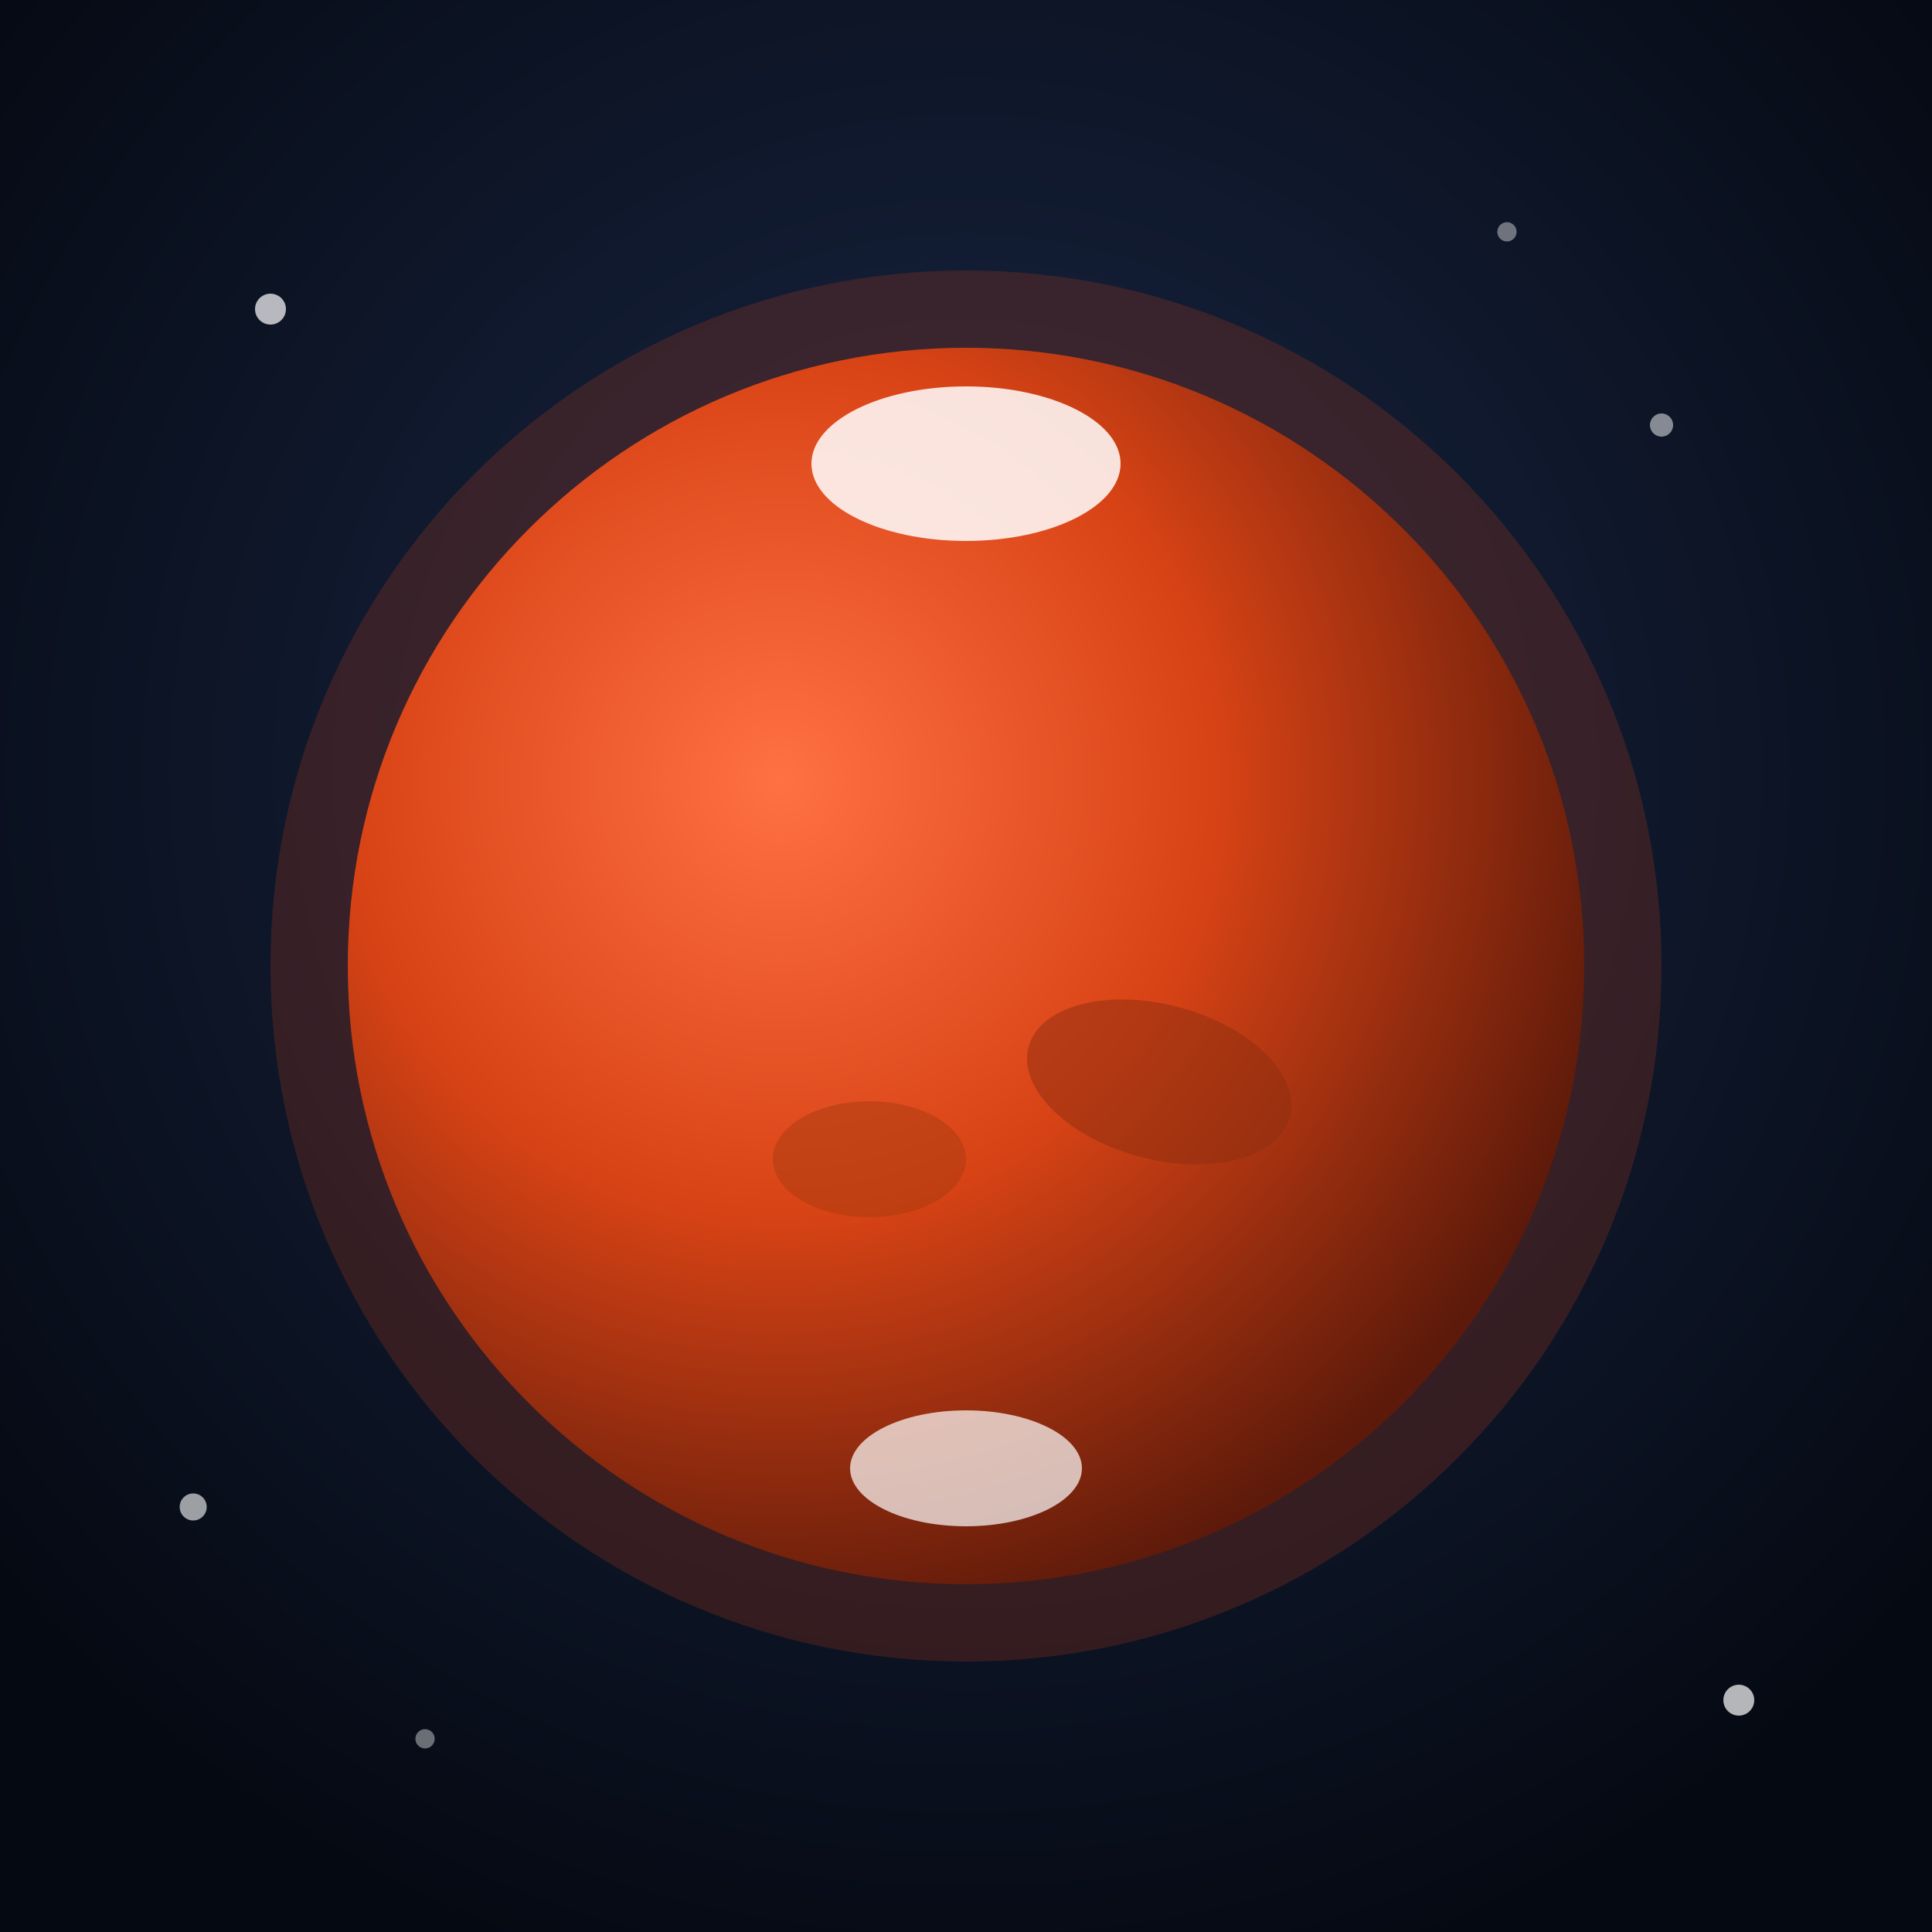
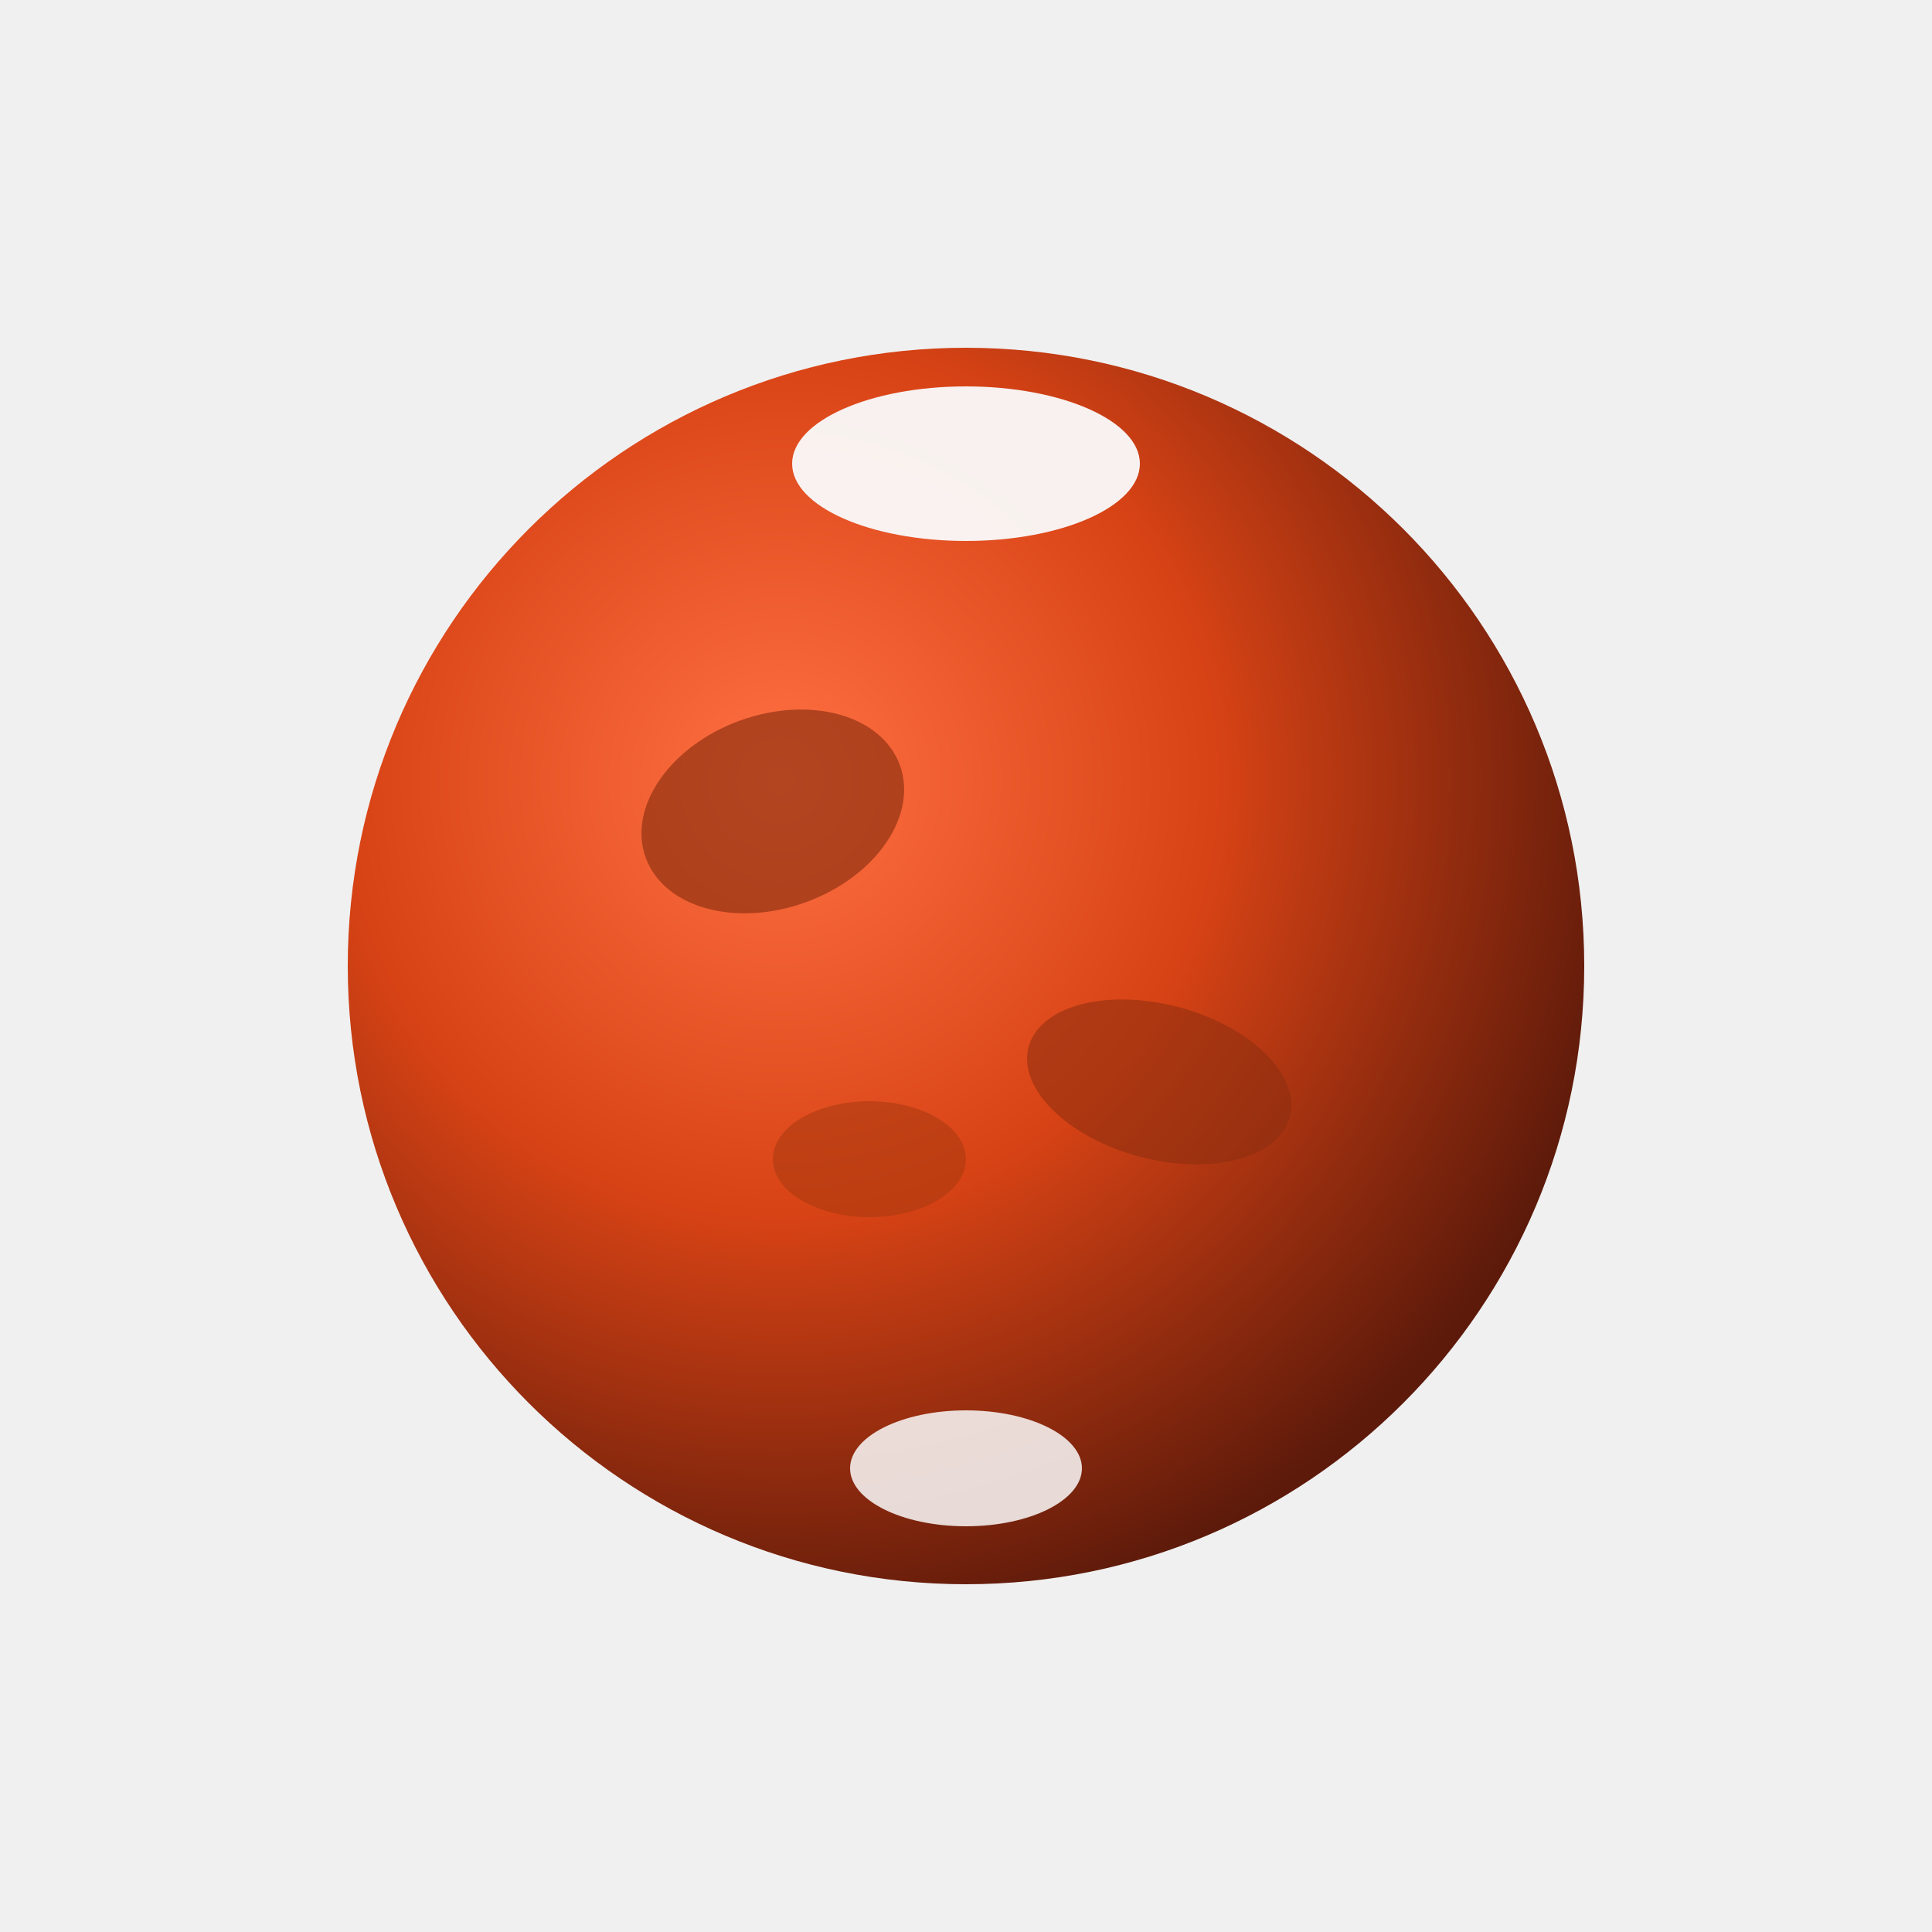
<svg xmlns="http://www.w3.org/2000/svg" viewBox="0 0 100 100">
-   <defs>
-     <radialGradient id="bg" cx="50%" cy="40%" r="65%">
-       <stop offset="0%" stop-color="#1a2847" />
-       <stop offset="100%" stop-color="#050912" />
-     </radialGradient>
-   </defs>
-   <rect width="100" height="100" rx="0" fill="url(#bg)" />
-   <circle cx="14" cy="16" r="0.8" fill="white" opacity="0.7" />
-   <circle cx="86" cy="22" r="0.6" fill="white" opacity="0.5" />
-   <circle cx="10" cy="78" r="0.7" fill="white" opacity="0.6" />
-   <circle cx="90" cy="88" r="0.8" fill="white" opacity="0.7" />
-   <circle cx="78" cy="12" r="0.5" fill="white" opacity="0.4" />
-   <circle cx="22" cy="90" r="0.5" fill="white" opacity="0.4" />
  <defs>
    <radialGradient id="mp" cx="35%" cy="35%" r="70%">
      <stop offset="0%" stop-color="#FF7043" />
      <stop offset="50%" stop-color="#D84315" />
      <stop offset="100%" stop-color="#5D1A0A" />
    </radialGradient>
+     <clipPath id="mpc">
+       <circle cx="50" cy="50" r="32" />
+     </clipPath>
  </defs>
-   <circle cx="50" cy="50" r="36" fill="#D84315" opacity="0.2" />
  <circle cx="50" cy="50" r="32" fill="url(#mp)" />
-   <ellipse cx="40" cy="42" rx="0" ry="5" fill="#8B2E0F" opacity="0.6" transform="rotate(-20,40,42)" />
-   <ellipse cx="60" cy="56" rx="7" ry="4" fill="#8B2E0F" opacity="0.5" transform="rotate(15,60,56)" />
-   <ellipse cx="45" cy="60" rx="5" ry="3" fill="#A8390F" opacity="0.5" />
-   <ellipse cx="50" cy="24" rx="8" ry="4" fill="white" opacity="0.85" />
-   <ellipse cx="50" cy="76" rx="6" ry="3" fill="white" opacity="0.7" />
+   <g clip-path="url(#mpc)">
+     <ellipse cx="40" cy="42" rx="7" ry="5" fill="#8B2E0F" opacity="0.65" transform="rotate(-20,40,42)" />
+     <ellipse cx="60" cy="56" rx="7" ry="4" fill="#8B2E0F" opacity="0.55" transform="rotate(15,60,56)" />
+     <ellipse cx="45" cy="60" rx="5" ry="3" fill="#A8390F" opacity="0.55" />
+     <ellipse cx="50" cy="24" rx="9" ry="4" fill="#FAFAFA" opacity="0.95" />
+     <ellipse cx="50" cy="76" rx="6" ry="3" fill="#FAFAFA" opacity="0.85" />
+   </g>
</svg>
